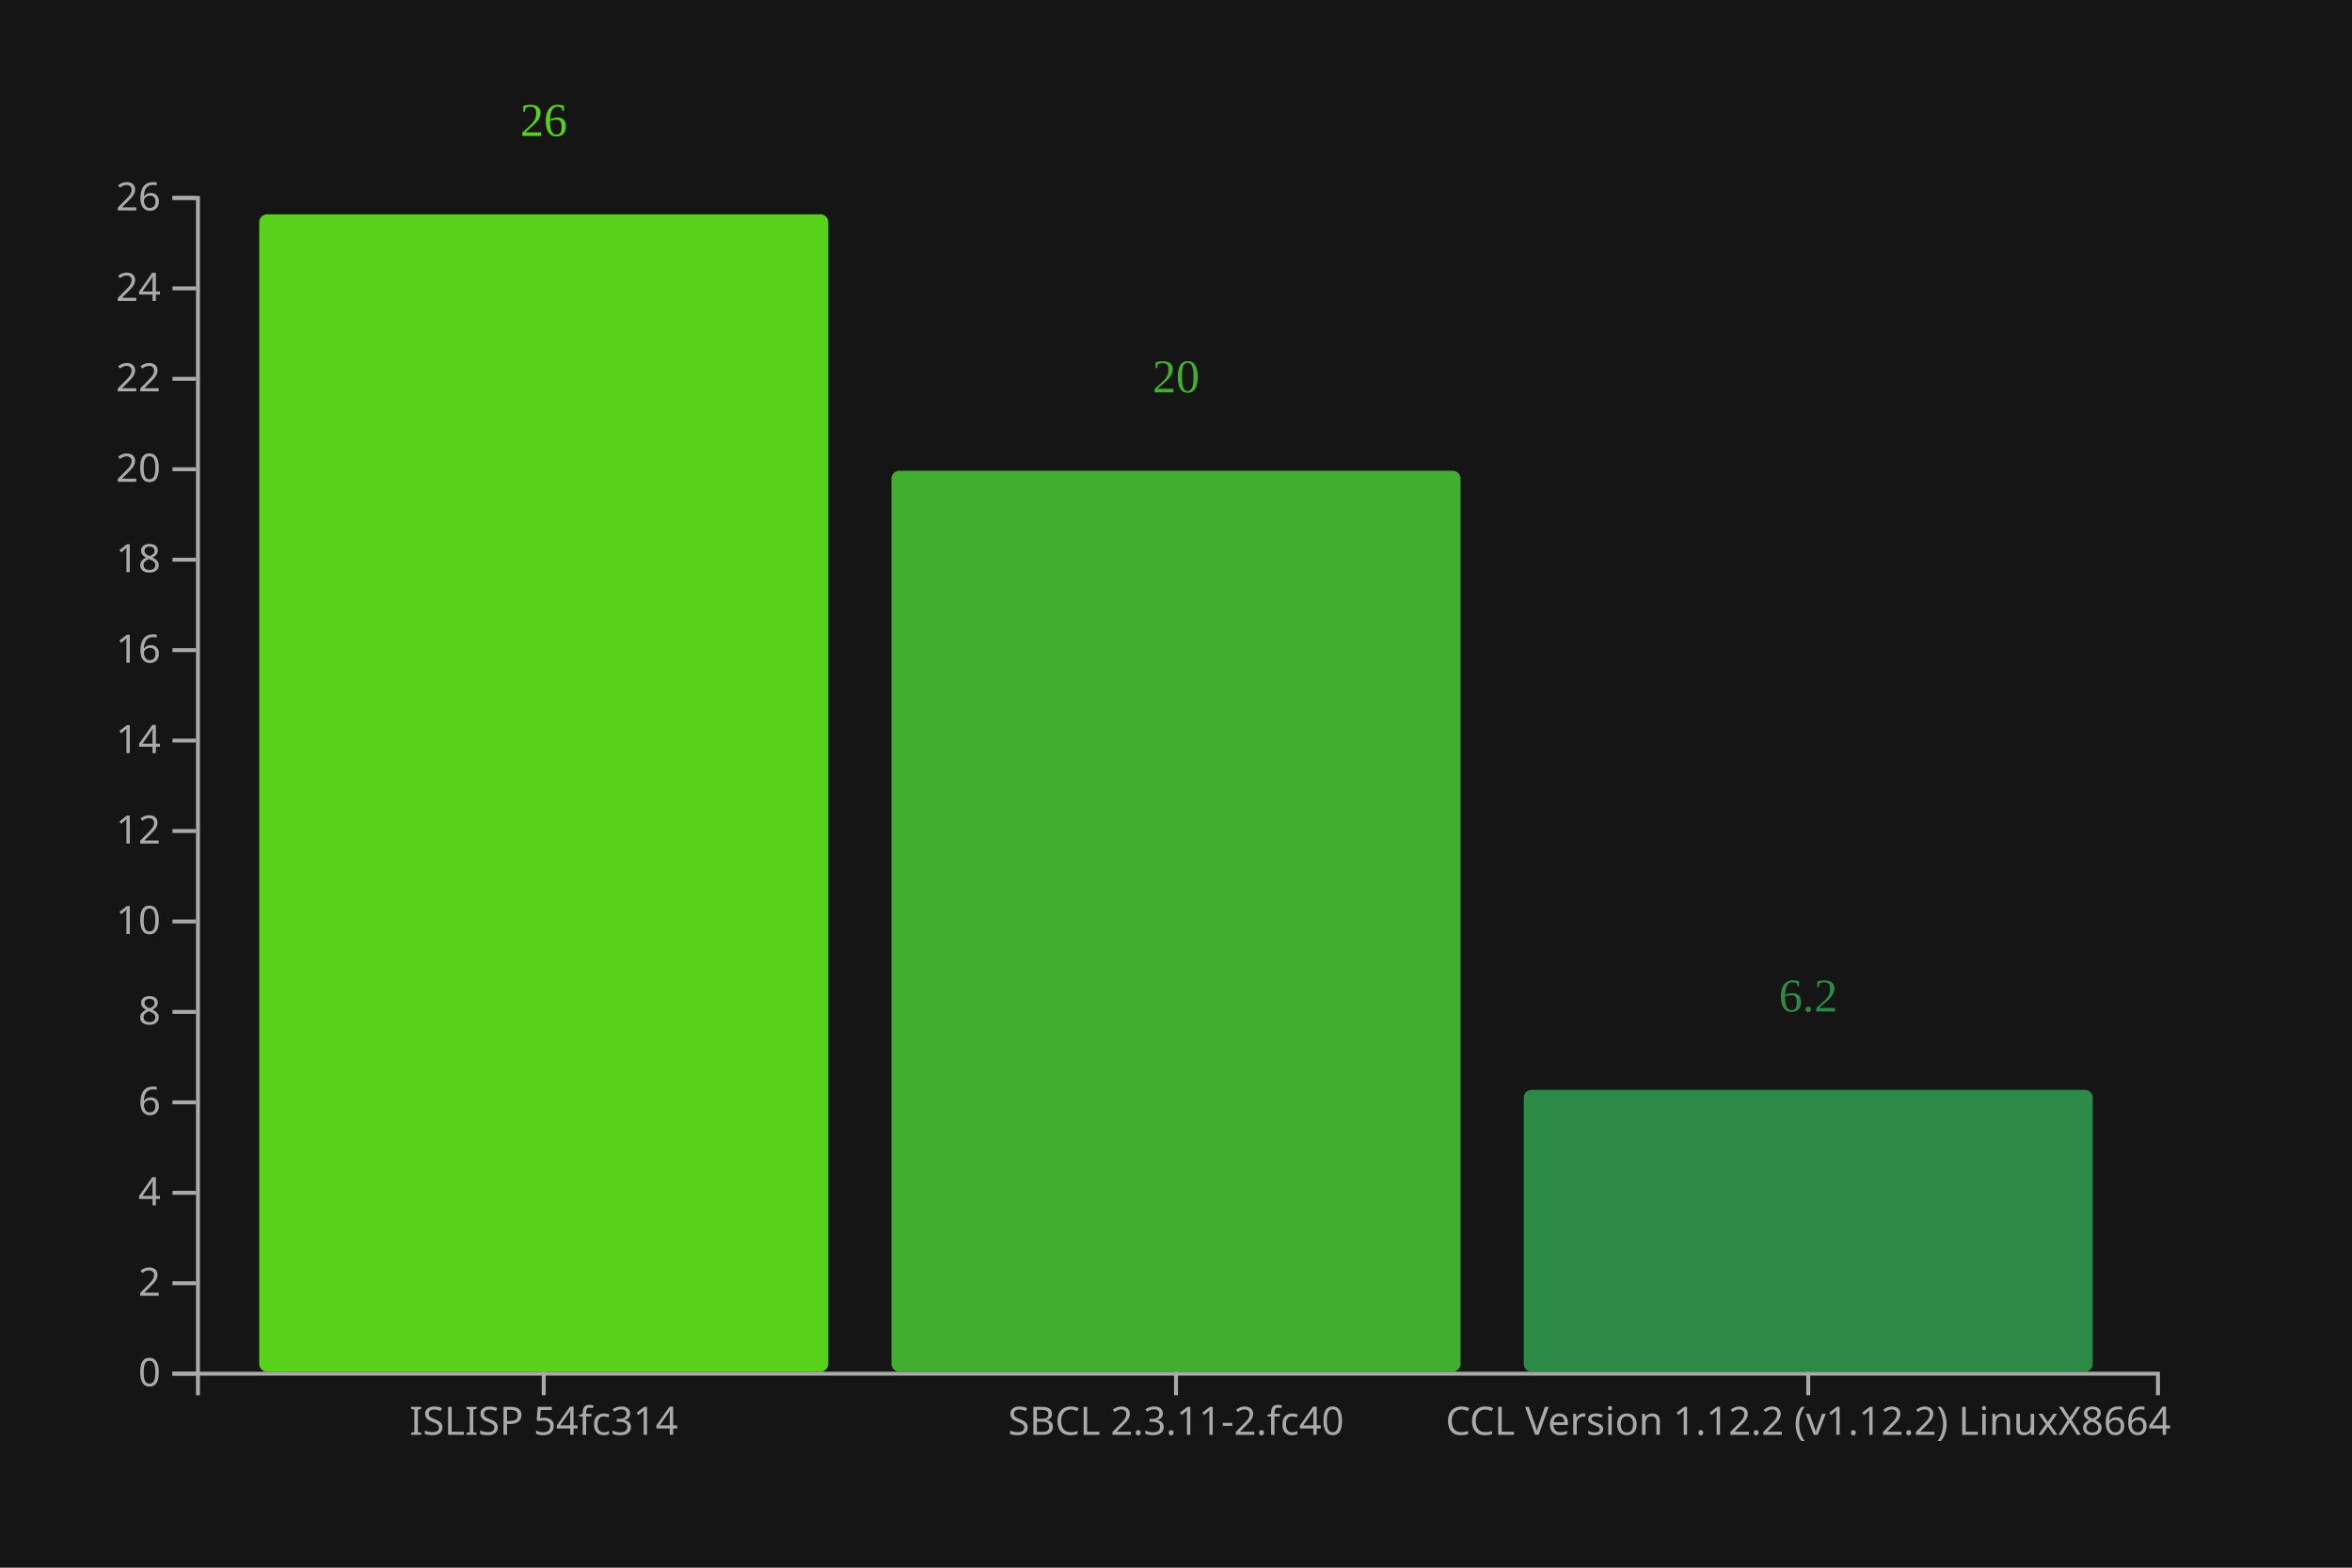
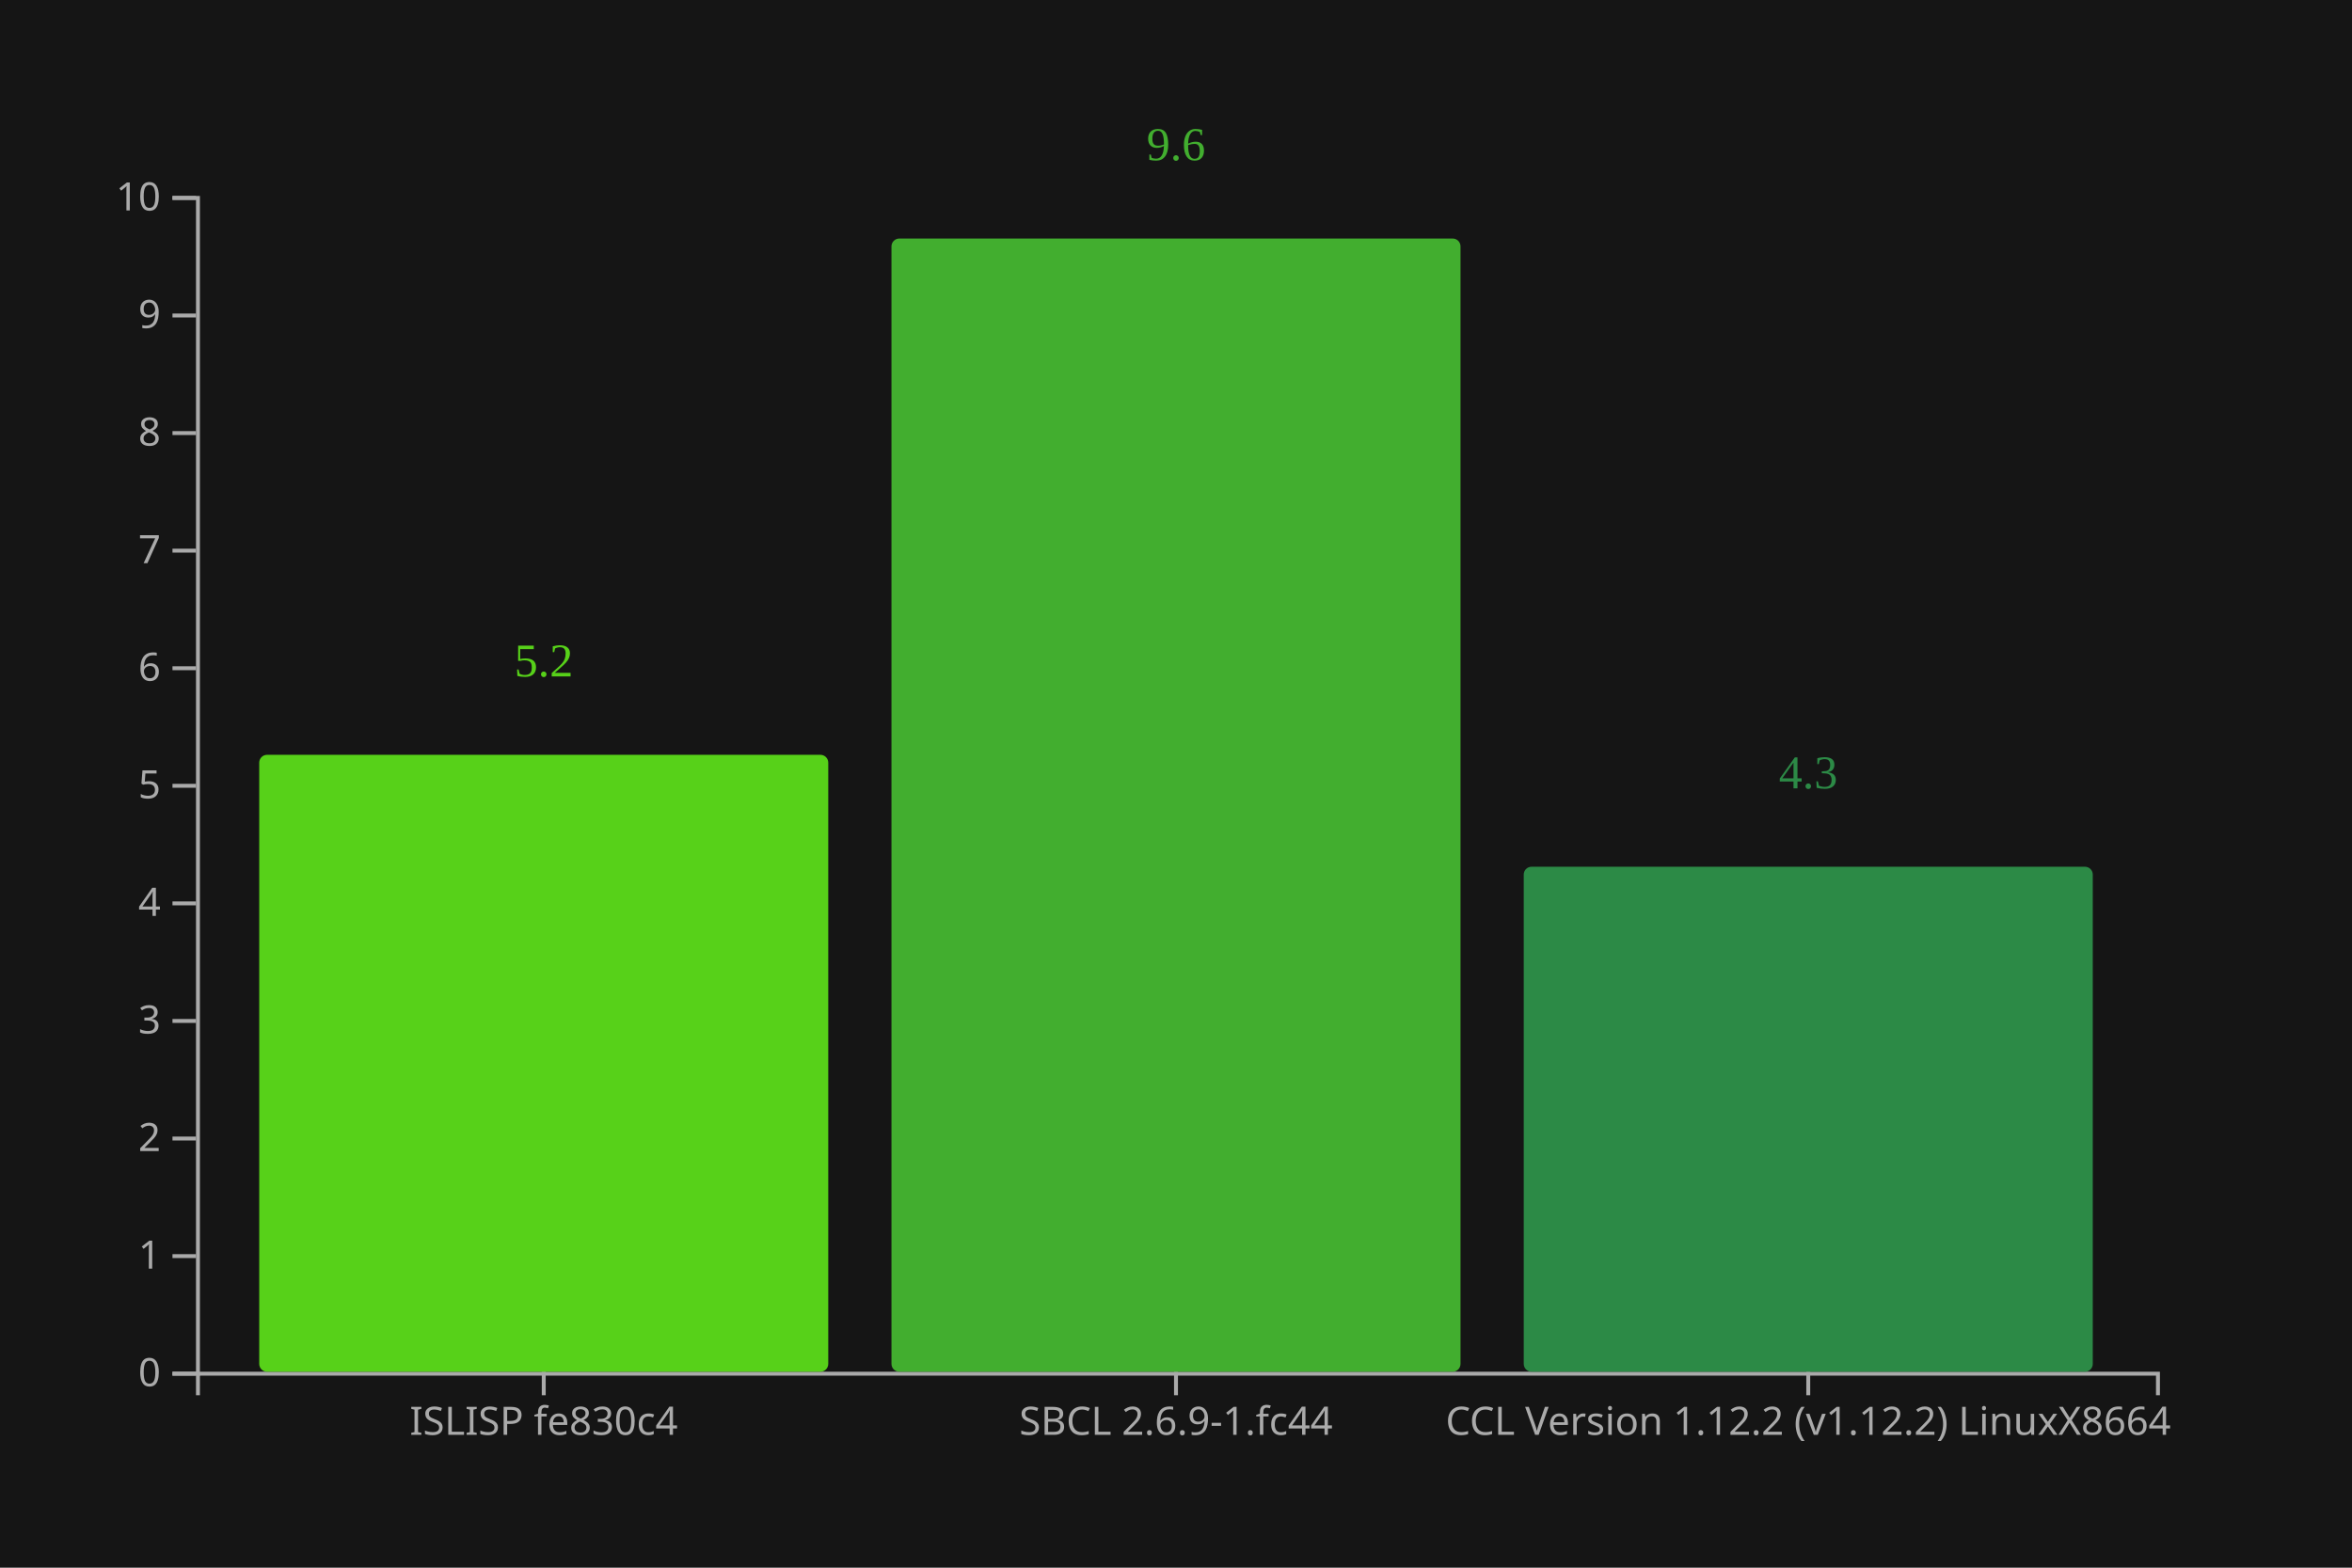
<svg xmlns="http://www.w3.org/2000/svg" width="600" height="400" class="benchmark-chart">
  <rect width="600" height="400" fill="#151515" />
  <g class="x-axis" transform="translate(0, 350)" fill="none" font-size="10" font-family="sans-serif" text-anchor="middle">
    <path class="domain" stroke="#aaaaaa" d="M50.5,6V0.5H550.5V6" />
    <g class="tick" opacity="1" transform="translate(138.7097,0)">
      <line stroke="#aaaaaa" y2="6" />
-       <text fill="#aaaaaa" y="9" dy="0.71em">ISLISP 54fc314</text>
+       <text fill="#aaaaaa" y="9" dy="0.71em">ISLISP fe830c4</text>
    </g>
    <g class="tick" opacity="1" transform="translate(300,0)">
      <line stroke="#aaaaaa" y2="6" />
-       <text fill="#aaaaaa" y="9" dy="0.71em">SBCL 2.3.11-2.fc40</text>
+       <text fill="#aaaaaa" y="9" dy="0.71em">SBCL 2.6.9-1.fc44</text>
    </g>
    <g class="tick" opacity="1" transform="translate(461.2903,0)">
      <line stroke="#aaaaaa" y2="6" />
      <text fill="#aaaaaa" y="9" dy="0.71em">CCL Version 1.12.2 (v1.12.2) LinuxX8664</text>
    </g>
  </g>
  <g class="y-axis" transform="translate(50, 0)" fill="none" font-size="10" font-family="sans-serif" text-anchor="end">
    <path class="domain" stroke="#aaaaaa" d="M-6,350.5H0.5V50.5H-6" />
    <g class="tick" opacity="1" transform="translate(0,350.5)">
      <line stroke="#aaaaaa" x2="-6" />
      <text fill="#aaaaaa" x="-9" dy="0.32em">0</text>
    </g>
-     <g class="tick" opacity="1" transform="translate(0,327.4231)">
+     <g class="tick" opacity="1" transform="translate(0,320.5)">
+       <line stroke="#aaaaaa" x2="-6" />
+       <text fill="#aaaaaa" x="-9" dy="0.32em">1</text>
+     </g>
+     <g class="tick" opacity="1" transform="translate(0,290.5)">
      <line stroke="#aaaaaa" x2="-6" />
      <text fill="#aaaaaa" x="-9" dy="0.32em">2</text>
    </g>
-     <g class="tick" opacity="1" transform="translate(0,304.3462)">
+     <g class="tick" opacity="1" transform="translate(0,260.5)">
+       <line stroke="#aaaaaa" x2="-6" />
+       <text fill="#aaaaaa" x="-9" dy="0.32em">3</text>
+     </g>
+     <g class="tick" opacity="1" transform="translate(0,230.5)">
      <line stroke="#aaaaaa" x2="-6" />
      <text fill="#aaaaaa" x="-9" dy="0.32em">4</text>
    </g>
-     <g class="tick" opacity="1" transform="translate(0,281.2692)">
+     <g class="tick" opacity="1" transform="translate(0,200.5)">
+       <line stroke="#aaaaaa" x2="-6" />
+       <text fill="#aaaaaa" x="-9" dy="0.32em">5</text>
+     </g>
+     <g class="tick" opacity="1" transform="translate(0,170.5)">
      <line stroke="#aaaaaa" x2="-6" />
      <text fill="#aaaaaa" x="-9" dy="0.32em">6</text>
    </g>
-     <g class="tick" opacity="1" transform="translate(0,258.1923)">
+     <g class="tick" opacity="1" transform="translate(0,140.5)">
+       <line stroke="#aaaaaa" x2="-6" />
+       <text fill="#aaaaaa" x="-9" dy="0.32em">7</text>
+     </g>
+     <g class="tick" opacity="1" transform="translate(0,110.5)">
      <line stroke="#aaaaaa" x2="-6" />
      <text fill="#aaaaaa" x="-9" dy="0.32em">8</text>
    </g>
-     <g class="tick" opacity="1" transform="translate(0,235.1154)">
+     <g class="tick" opacity="1" transform="translate(0,80.5)">
      <line stroke="#aaaaaa" x2="-6" />
-       <text fill="#aaaaaa" x="-9" dy="0.32em">10</text>
-     </g>
-     <g class="tick" opacity="1" transform="translate(0,212.0385)">
-       <line stroke="#aaaaaa" x2="-6" />
-       <text fill="#aaaaaa" x="-9" dy="0.32em">12</text>
-     </g>
-     <g class="tick" opacity="1" transform="translate(0,188.9615)">
-       <line stroke="#aaaaaa" x2="-6" />
-       <text fill="#aaaaaa" x="-9" dy="0.32em">14</text>
-     </g>
-     <g class="tick" opacity="1" transform="translate(0,165.8846)">
-       <line stroke="#aaaaaa" x2="-6" />
-       <text fill="#aaaaaa" x="-9" dy="0.32em">16</text>
-     </g>
-     <g class="tick" opacity="1" transform="translate(0,142.8077)">
-       <line stroke="#aaaaaa" x2="-6" />
-       <text fill="#aaaaaa" x="-9" dy="0.32em">18</text>
-     </g>
-     <g class="tick" opacity="1" transform="translate(0,119.7308)">
-       <line stroke="#aaaaaa" x2="-6" />
-       <text fill="#aaaaaa" x="-9" dy="0.32em">20</text>
-     </g>
-     <g class="tick" opacity="1" transform="translate(0,96.65385)">
-       <line stroke="#aaaaaa" x2="-6" />
-       <text fill="#aaaaaa" x="-9" dy="0.32em">22</text>
-     </g>
-     <g class="tick" opacity="1" transform="translate(0,73.57692)">
-       <line stroke="#aaaaaa" x2="-6" />
-       <text fill="#aaaaaa" x="-9" dy="0.32em">24</text>
+       <text fill="#aaaaaa" x="-9" dy="0.32em">9</text>
    </g>
    <g class="tick" opacity="1" transform="translate(0,50.5)">
      <line stroke="#aaaaaa" x2="-6" />
-       <text fill="#aaaaaa" x="-9" dy="0.32em">26</text>
+       <text fill="#aaaaaa" x="-9" dy="0.32em">10</text>
    </g>
  </g>
  <g>
    <g class="data-bar" text-anchor="middle">
-       <rect x="66.129" y="54.689" width="145.161" height="295.311" rx="2" ry="2" fill="rgb(87, 209, 25)" />
-       <text y="34.689" x="138.71" fill="rgb(87, 209, 25)">26</text>
+       <rect x="66.129" y="192.594" width="145.161" height="157.406" rx="2" ry="2" fill="rgb(87, 209, 25)" />
+       <text y="172.594" x="138.71" fill="rgb(87, 209, 25)">5.2</text>
    </g>
    <g class="data-bar" text-anchor="middle">
-       <rect x="227.419" y="120.107" width="145.161" height="229.893" rx="2" ry="2" fill="rgb(66, 174, 47)" />
-       <text y="100.107" x="300" fill="rgb(66, 174, 47)">20</text>
+       <rect x="227.419" y="60.862" width="145.161" height="289.138" rx="2" ry="2" fill="rgb(66, 174, 47)" />
+       <text y="40.862" x="300" fill="rgb(66, 174, 47)">9.6</text>
    </g>
    <g class="data-bar" text-anchor="middle">
-       <rect x="388.71" y="278.084" width="145.161" height="71.916" rx="2" ry="2" fill="rgb(44, 138, 70)" />
-       <text y="258.084" x="461.29" fill="rgb(44, 138, 70)">6.2</text>
+       <rect x="388.71" y="221.148" width="145.161" height="128.852" rx="2" ry="2" fill="rgb(44, 138, 70)" />
+       <text y="201.148" x="461.29" fill="rgb(44, 138, 70)">4.3</text>
    </g>
  </g>
</svg>
